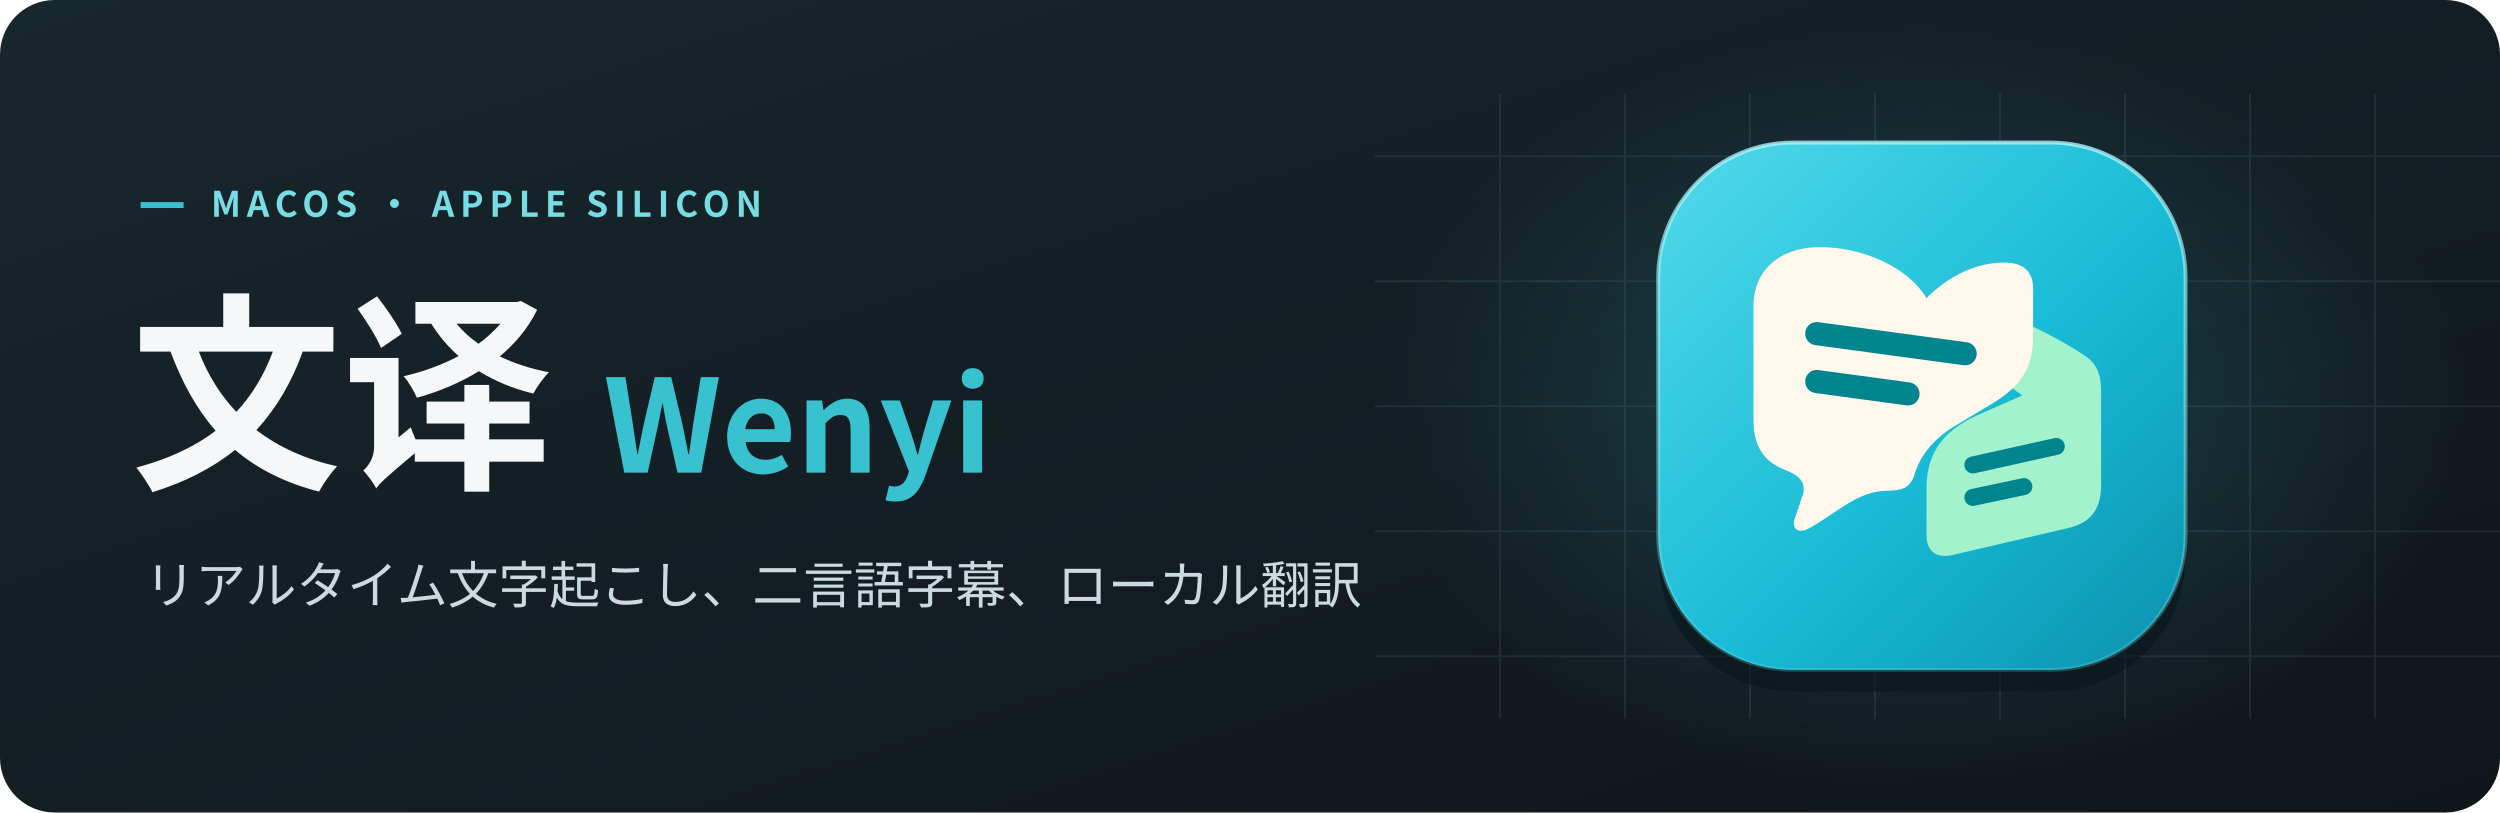
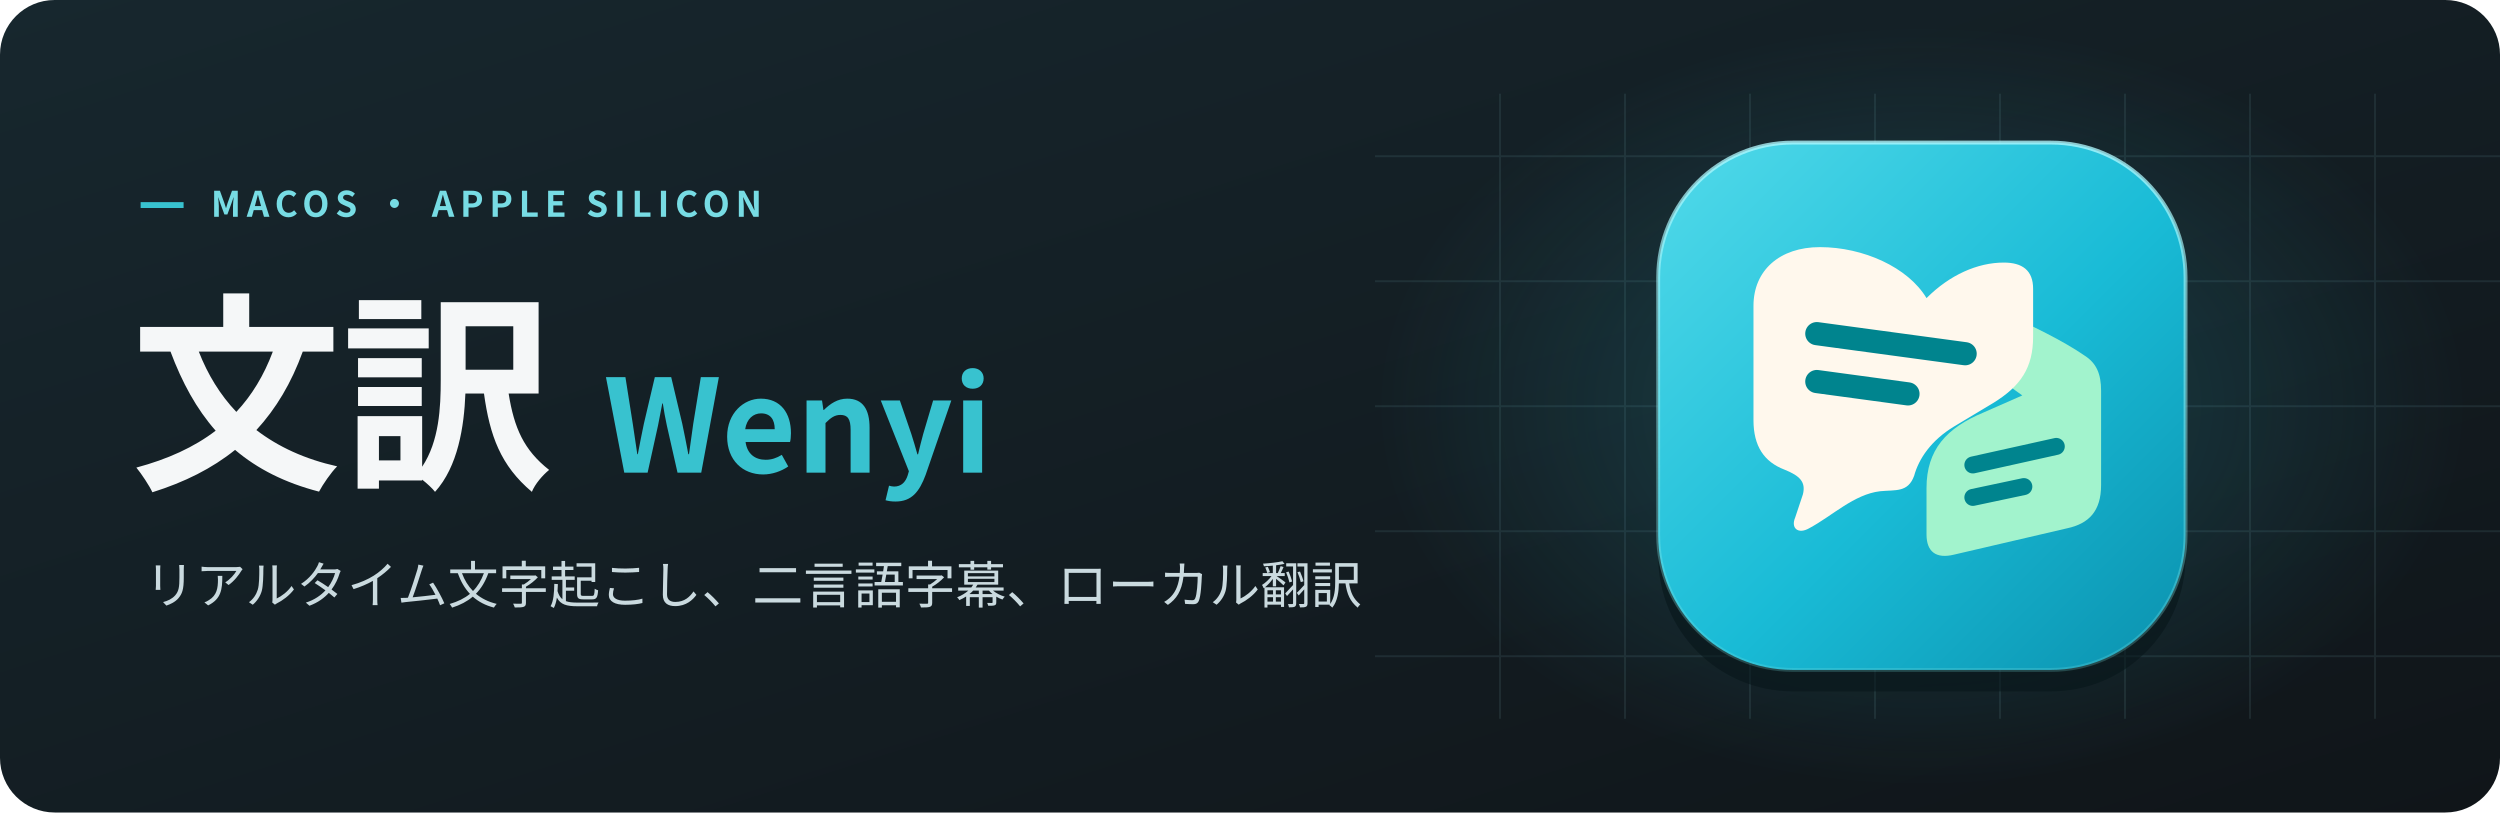
<svg xmlns="http://www.w3.org/2000/svg" width="1280" height="416" viewBox="0 0 1280 416" role="img" xml:lang="ja" aria-labelledby="title desc">
  <defs>
    <linearGradient id="background" x2="1" y2="1" gradientUnits="objectBoundingBox">
      <stop stop-color="#17272e" />
      <stop offset="1" stop-color="#101519" />
    </linearGradient>
    <radialGradient id="logo-glow">
      <stop stop-color="#31c8db" stop-opacity=".23" />
      <stop offset="1" stop-color="#31c8db" stop-opacity="0" />
    </radialGradient>
    <linearGradient id="logo-tile" x1="0%" y1="0%" x2="100%" y2="100%">
      <stop stop-color="#52daea" />
      <stop offset=".55" stop-color="#19bbd6" />
      <stop offset="1" stop-color="#0b91ae" />
    </linearGradient>
    <linearGradient id="logo-rim" x1="0%" y1="0%" x2="0%" y2="100%">
      <stop stop-color="#b0f8fe" stop-opacity=".78" />
      <stop offset="1" stop-color="#7ce8e8" stop-opacity=".22" />
    </linearGradient>
    <clipPath id="frame">
      <rect width="1280" height="416" rx="28" />
    </clipPath>
  </defs>
  <g clip-path="url(#frame)">
    <rect width="1280" height="416" fill="url(#background)" />
    <path d="M704 80h576M704 144h576M704 208h576M704 272h576M704 336h576M768 48v320M832 48v320M896 48v320M960 48v320M1024 48v320M1088 48v320M1152 48v320M1216 48v320" fill="none" stroke="#6ba2a9" stroke-opacity=".14" />
    <ellipse cx="984" cy="208" rx="280" ry="195" fill="url(#logo-glow)" />
    <rect x="849" y="84" width="270" height="270" rx="69" fill="#071418" fill-opacity=".55" />
    <rect x="849" y="73" width="270" height="270" rx="69" fill="url(#logo-tile)" stroke="url(#logo-rim)" stroke-width="2" />
    <g transform="translate(984 208) scale(.7910156) translate(-180 -180)">
      <path fill="#A2F3CD" d="M231 119c19 8 41 19 54 28 8 5 11 12 11 23v61c0 17-8 25-22 28l-73 17c-12 3-18-2-18-13v-30c0-25 13-39 37-49l25-11-25-18z" />
      <path d="m213 218 54-12m-54 33 33-7" fill="none" stroke="#00848E" stroke-width="11" stroke-linecap="round" />
      <path fill="#FFF8ED" d="M71 115c0-23 17-38 43-38 28 0 57 13 69 33 15-15 33-23 50-23 12 0 19 5 19 17v31c0 20-8 32-26 43l-25 15c-15 9-23 21-26 32-4 11-12 9-22 10-17 2-31 16-46 24-7 4-12 0-9-7l5-15c2-8-2-12-12-16-13-5-20-15-20-32z" />
      <path d="m112 133 96 13m-96 18 59 8" fill="none" stroke="#00848E" stroke-width="15" stroke-linecap="round" />
    </g>
    <path d="M72 105h22" stroke="#38c2cf" stroke-width="3" />
    <g font-family="PingFang SC, Microsoft YaHei, Noto Sans CJK SC, Arial, sans-serif">
      <text x="108" y="111" fill="#77dce4" font-size="18" font-weight="700" letter-spacing="3">MACOS · APPLE SILICON</text>
-       <text x="67" y="242" fill="#f5f7f8" font-size="108" font-weight="700">文译</text>
+       <text x="67" y="242" fill="#f5f7f8" font-family="Hiragino Sans, Yu Gothic, Noto Sans CJK JP, sans-serif" font-size="108" font-weight="700">文訳</text>
      <text x="309" y="242" fill="#38c2cf" font-size="66" font-weight="600">Wenyi</text>
      <text x="74" y="309" fill="#cadadf" font-family="Hiragino Sans, Yu Gothic, Noto Sans CJK JP, sans-serif" font-size="26">リアルタイム文字起こし、二言語字幕、ローカル翻訳</text>
    </g>
  </g>
</svg>
